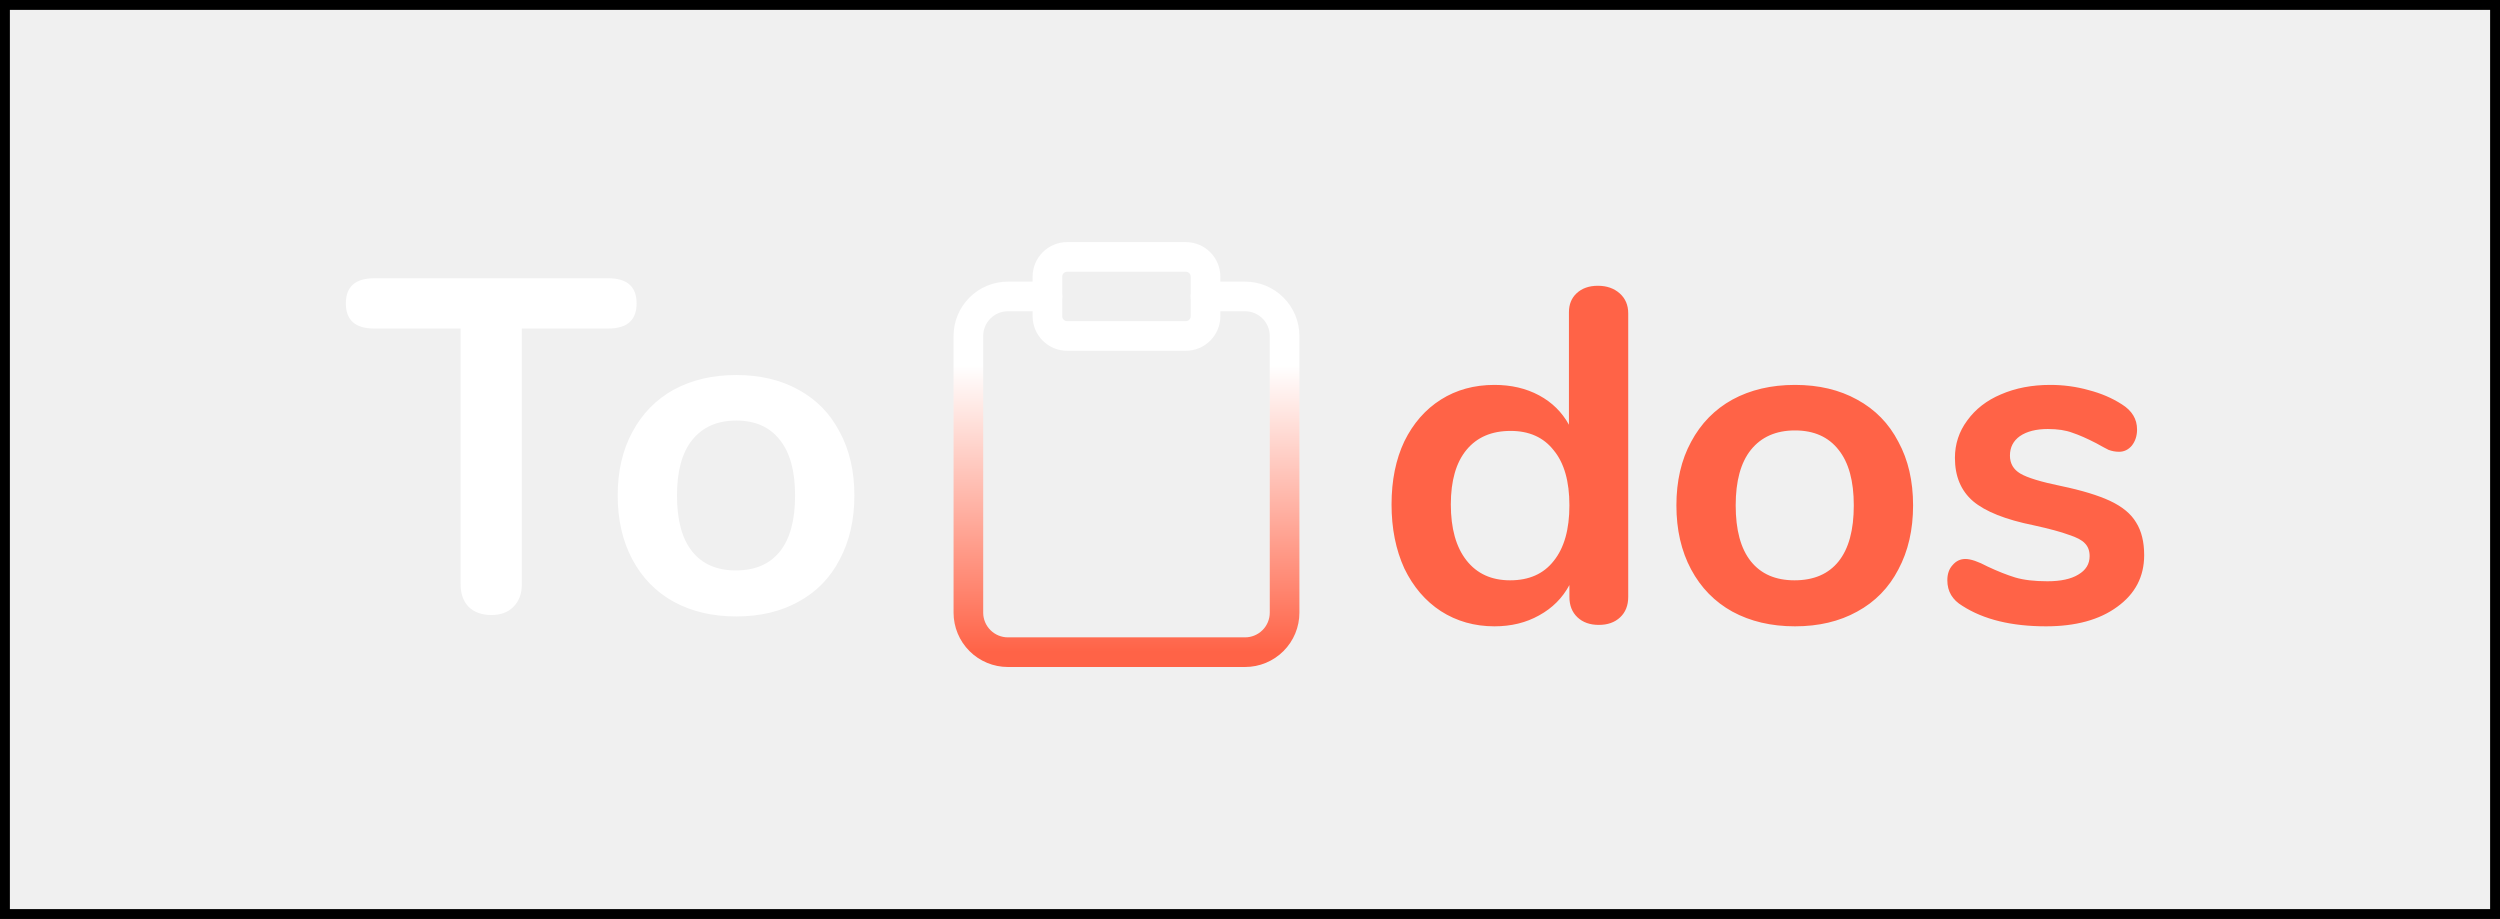
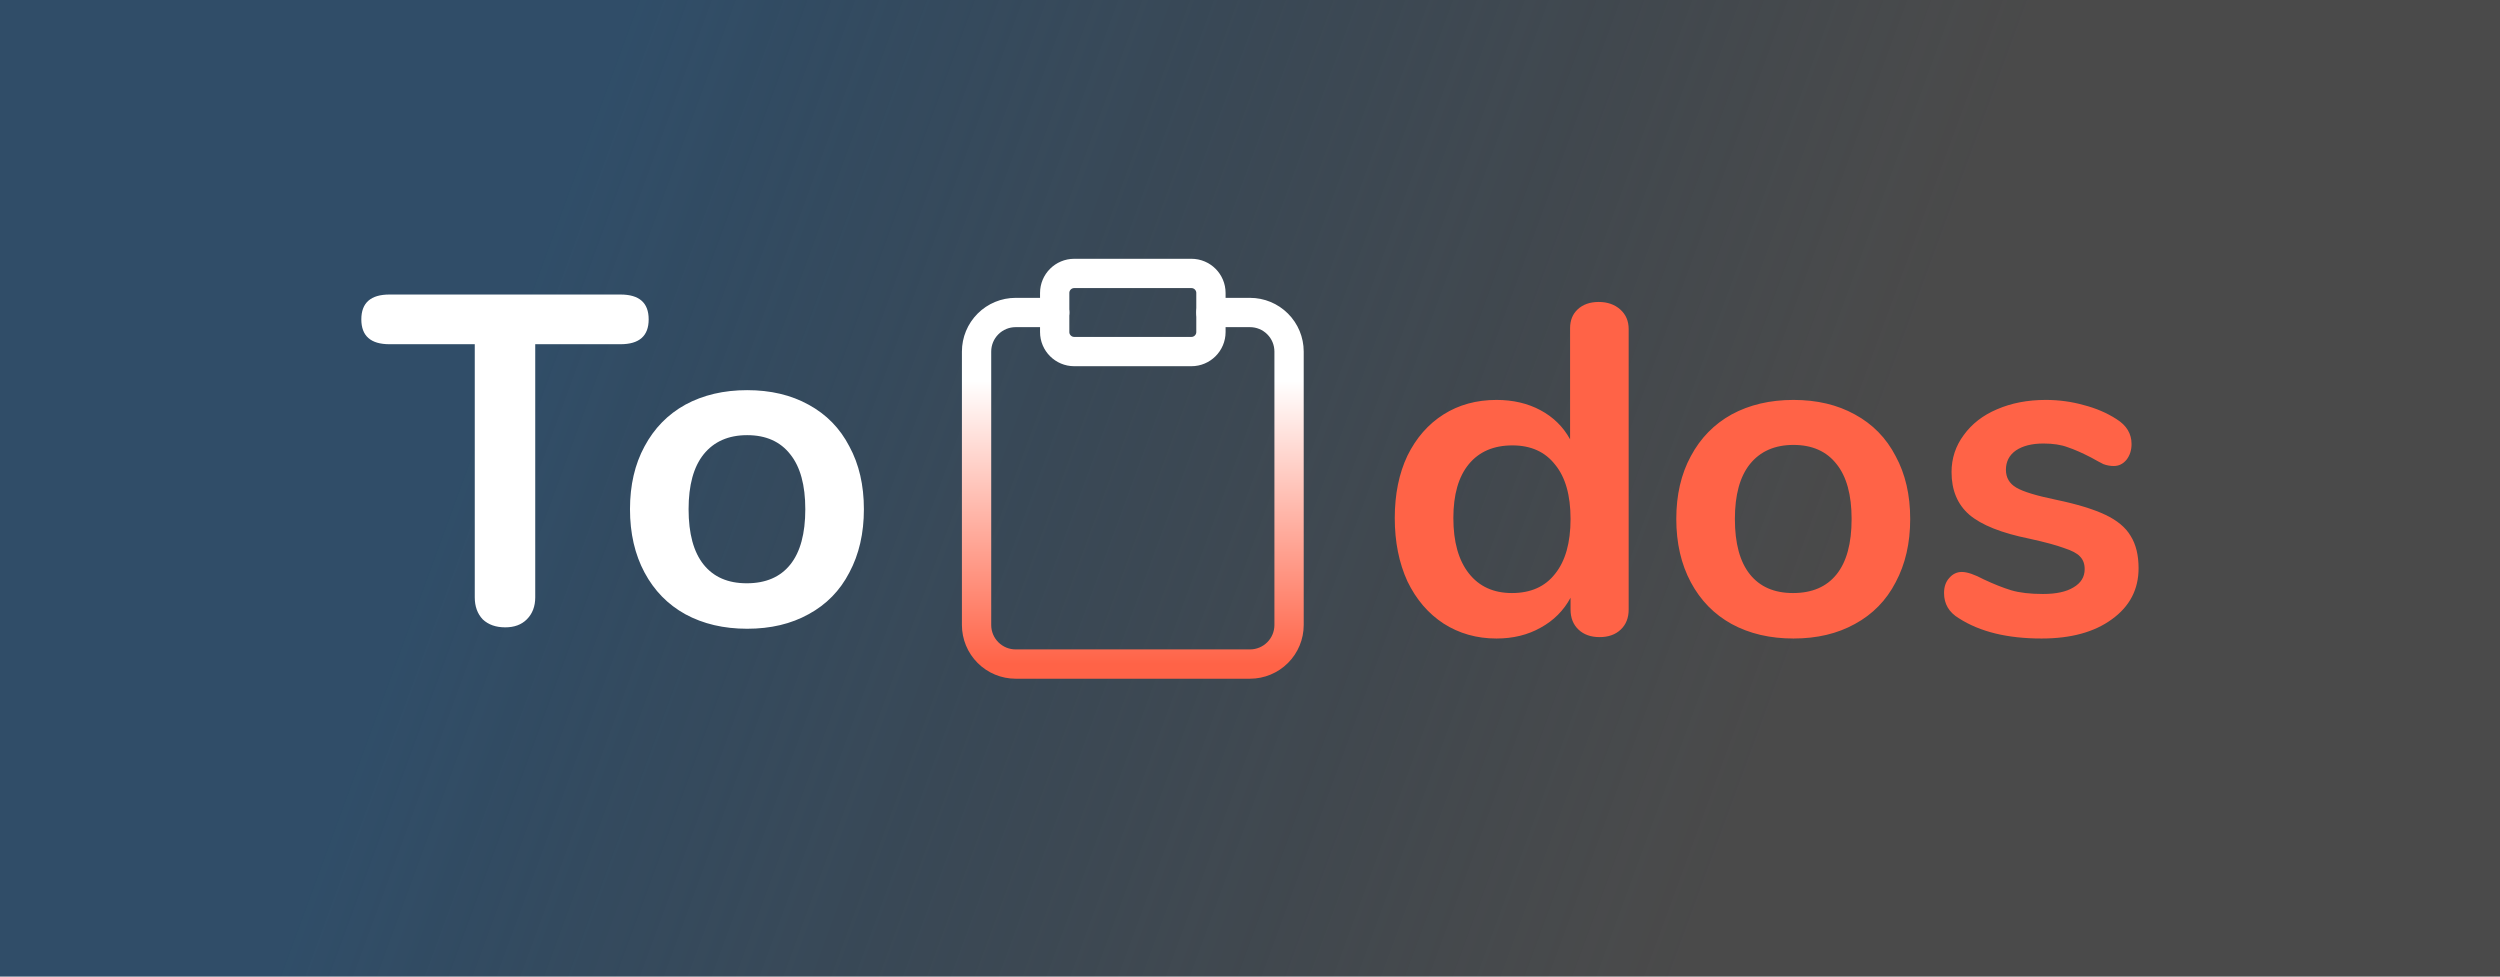
- <svg xmlns="http://www.w3.org/2000/svg" width="253" height="93" viewBox="0 0 253 93" fill="none">
-   <g clip-path="url(#clip0)">
-     <rect width="1440" height="820" fill="url(#paint0_linear)" fill-opacity="0.7" />
-   </g>
-   <rect x="0.5" y="0.5" width="252" height="92" stroke="black" />
-   <path d="M49.736 62.24C48.776 62.24 48.008 61.968 47.432 61.424C46.888 60.848 46.616 60.096 46.616 59.168V33.248H37.88C35.96 33.248 35 32.4 35 30.704C35 29.008 35.96 28.16 37.88 28.16H61.544C63.464 28.16 64.424 29.008 64.424 30.704C64.424 32.4 63.464 33.248 61.544 33.248H52.808V59.168C52.808 60.096 52.52 60.848 51.944 61.424C51.4 61.968 50.664 62.24 49.736 62.24ZM74.511 62.384C72.112 62.384 69.999 61.888 68.175 60.896C66.383 59.904 64.992 58.48 63.999 56.624C63.008 54.768 62.511 52.608 62.511 50.144C62.511 47.68 63.008 45.536 63.999 43.712C64.992 41.856 66.383 40.432 68.175 39.44C69.999 38.448 72.112 37.952 74.511 37.952C76.912 37.952 79.007 38.448 80.799 39.44C82.624 40.432 84.016 41.856 84.975 43.712C85.968 45.536 86.463 47.68 86.463 50.144C86.463 52.608 85.968 54.768 84.975 56.624C84.016 58.48 82.624 59.904 80.799 60.896C79.007 61.888 76.912 62.384 74.511 62.384ZM74.463 57.728C76.415 57.728 77.903 57.088 78.927 55.808C79.951 54.528 80.463 52.64 80.463 50.144C80.463 47.68 79.951 45.808 78.927 44.528C77.903 43.216 76.431 42.56 74.511 42.56C72.591 42.56 71.103 43.216 70.047 44.528C69.023 45.808 68.511 47.68 68.511 50.144C68.511 52.64 69.023 54.528 70.047 55.808C71.072 57.088 72.543 57.728 74.463 57.728Z" fill="white" />
-   <path d="M161.704 28.92C162.6 28.92 163.336 29.176 163.912 29.688C164.488 30.2 164.776 30.872 164.776 31.704V60.408C164.776 61.272 164.504 61.96 163.96 62.472C163.416 62.984 162.696 63.24 161.8 63.24C160.904 63.24 160.184 62.984 159.64 62.472C159.096 61.96 158.824 61.272 158.824 60.408V59.208C158.12 60.52 157.096 61.544 155.752 62.28C154.44 63.016 152.936 63.384 151.24 63.384C149.224 63.384 147.416 62.872 145.816 61.848C144.248 60.824 143.016 59.384 142.12 57.528C141.256 55.64 140.824 53.48 140.824 51.048C140.824 48.616 141.256 46.488 142.12 44.664C143.016 42.84 144.248 41.432 145.816 40.44C147.384 39.448 149.192 38.952 151.24 38.952C152.936 38.952 154.44 39.304 155.752 40.008C157.064 40.712 158.072 41.704 158.776 42.984V31.608C158.776 30.808 159.032 30.168 159.544 29.688C160.088 29.176 160.808 28.92 161.704 28.92ZM152.824 58.728C154.744 58.728 156.216 58.072 157.24 56.76C158.296 55.448 158.824 53.576 158.824 51.144C158.824 48.712 158.296 46.856 157.24 45.576C156.216 44.264 154.76 43.608 152.872 43.608C150.952 43.608 149.464 44.248 148.408 45.528C147.352 46.808 146.824 48.648 146.824 51.048C146.824 53.48 147.352 55.368 148.408 56.712C149.464 58.056 150.936 58.728 152.824 58.728ZM181.652 63.384C179.252 63.384 177.14 62.888 175.316 61.896C173.524 60.904 172.132 59.48 171.14 57.624C170.148 55.768 169.652 53.608 169.652 51.144C169.652 48.68 170.148 46.536 171.14 44.712C172.132 42.856 173.524 41.432 175.316 40.44C177.14 39.448 179.252 38.952 181.652 38.952C184.052 38.952 186.148 39.448 187.94 40.44C189.764 41.432 191.156 42.856 192.116 44.712C193.108 46.536 193.604 48.68 193.604 51.144C193.604 53.608 193.108 55.768 192.116 57.624C191.156 59.48 189.764 60.904 187.94 61.896C186.148 62.888 184.052 63.384 181.652 63.384ZM181.604 58.728C183.556 58.728 185.044 58.088 186.068 56.808C187.092 55.528 187.604 53.64 187.604 51.144C187.604 48.68 187.092 46.808 186.068 45.528C185.044 44.216 183.572 43.56 181.652 43.56C179.732 43.56 178.244 44.216 177.188 45.528C176.164 46.808 175.652 48.68 175.652 51.144C175.652 53.64 176.164 55.528 177.188 56.808C178.212 58.088 179.684 58.728 181.604 58.728ZM207.054 63.384C203.566 63.384 200.75 62.696 198.605 61.32C197.582 60.712 197.07 59.848 197.07 58.728C197.07 58.088 197.246 57.576 197.598 57.192C197.95 56.776 198.382 56.568 198.894 56.568C199.438 56.568 200.19 56.824 201.15 57.336C202.174 57.816 203.102 58.184 203.934 58.44C204.798 58.696 205.886 58.824 207.198 58.824C208.542 58.824 209.582 58.6 210.318 58.152C211.086 57.704 211.47 57.08 211.47 56.28C211.47 55.736 211.31 55.304 210.99 54.984C210.702 54.664 210.158 54.376 209.358 54.12C208.59 53.832 207.406 53.512 205.806 53.16C202.958 52.584 200.91 51.768 199.662 50.712C198.446 49.656 197.838 48.2 197.838 46.344C197.838 44.936 198.254 43.672 199.086 42.552C199.918 41.4 201.054 40.52 202.493 39.912C203.966 39.272 205.63 38.952 207.486 38.952C208.83 38.952 210.126 39.128 211.374 39.48C212.622 39.8 213.742 40.28 214.734 40.92C215.758 41.56 216.27 42.408 216.27 43.464C216.27 44.104 216.094 44.648 215.742 45.096C215.39 45.512 214.958 45.72 214.446 45.72C214.094 45.72 213.742 45.656 213.39 45.528C213.07 45.368 212.654 45.144 212.142 44.856C211.214 44.376 210.414 44.024 209.742 43.8C209.07 43.544 208.238 43.416 207.246 43.416C206.062 43.416 205.118 43.656 204.414 44.136C203.742 44.616 203.406 45.272 203.406 46.104C203.406 46.904 203.758 47.512 204.462 47.928C205.166 48.344 206.526 48.76 208.542 49.176C210.686 49.624 212.366 50.136 213.582 50.712C214.798 51.288 215.662 52.008 216.174 52.872C216.718 53.736 216.99 54.84 216.99 56.184C216.99 58.36 216.078 60.104 214.254 61.416C212.462 62.728 210.062 63.384 207.054 63.384Z" fill="#FF6347" />
-   <path d="M122 30H126C127.061 30 128.078 30.421 128.828 31.172C129.579 31.922 130 32.939 130 34V62C130 63.061 129.579 64.078 128.828 64.828C128.078 65.579 127.061 66 126 66H102C100.939 66 99.922 65.579 99.172 64.828C98.421 64.078 98 63.061 98 62V34C98 32.939 98.421 31.922 99.172 31.172C99.922 30.421 100.939 30 102 30H106" stroke="url(#paint1_linear)" stroke-width="3" stroke-linecap="round" stroke-linejoin="round" />
-   <path d="M120 26H108C106.895 26 106 26.895 106 28V32C106 33.105 106.895 34 108 34H120C121.105 34 122 33.105 122 32V28C122 26.895 121.105 26 120 26Z" stroke="white" stroke-width="3" stroke-linecap="round" stroke-linejoin="round" />
+ <svg xmlns="http://www.w3.org/2000/svg" width="256" height="100" viewBox="0 0 256 100" fill="none">
+   <path d="M0 0H256V100H0V0Z" fill="url(#paint0_linear)" />
+   <path d="M51.736 64.24C50.776 64.24 50.008 63.968 49.432 63.424C48.888 62.848 48.616 62.096 48.616 61.168V35.248H39.88C37.96 35.248 37 34.4 37 32.704C37 31.008 37.96 30.16 39.88 30.16H63.544C65.464 30.16 66.424 31.008 66.424 32.704C66.424 34.4 65.464 35.248 63.544 35.248H54.808V61.168C54.808 62.096 54.52 62.848 53.944 63.424C53.4 63.968 52.664 64.24 51.736 64.24ZM76.511 64.384C74.112 64.384 71.999 63.888 70.175 62.896C68.383 61.904 66.992 60.48 65.999 58.624C65.007 56.768 64.511 54.608 64.511 52.144C64.511 49.68 65.007 47.536 65.999 45.712C66.992 43.856 68.383 42.432 70.175 41.44C71.999 40.448 74.112 39.952 76.511 39.952C78.912 39.952 81.007 40.448 82.799 41.44C84.624 42.432 86.016 43.856 86.975 45.712C87.968 47.536 88.463 49.68 88.463 52.144C88.463 54.608 87.968 56.768 86.975 58.624C86.016 60.48 84.624 61.904 82.799 62.896C81.007 63.888 78.912 64.384 76.511 64.384ZM76.463 59.728C78.415 59.728 79.903 59.088 80.927 57.808C81.951 56.528 82.463 54.64 82.463 52.144C82.463 49.68 81.951 47.808 80.927 46.528C79.903 45.216 78.431 44.56 76.511 44.56C74.591 44.56 73.103 45.216 72.047 46.528C71.023 47.808 70.511 49.68 70.511 52.144C70.511 54.64 71.023 56.528 72.047 57.808C73.072 59.088 74.543 59.728 76.463 59.728Z" fill="white" />
+   <path d="M163.704 30.92C164.6 30.92 165.336 31.176 165.912 31.688C166.488 32.2 166.776 32.872 166.776 33.704V62.408C166.776 63.272 166.504 63.96 165.96 64.472C165.416 64.984 164.696 65.24 163.8 65.24C162.904 65.24 162.184 64.984 161.64 64.472C161.096 63.96 160.824 63.272 160.824 62.408V61.208C160.12 62.52 159.096 63.544 157.752 64.28C156.44 65.016 154.936 65.384 153.24 65.384C151.224 65.384 149.416 64.872 147.816 63.848C146.248 62.824 145.016 61.384 144.12 59.528C143.256 57.64 142.824 55.48 142.824 53.048C142.824 50.616 143.256 48.488 144.12 46.664C145.016 44.84 146.248 43.432 147.816 42.44C149.384 41.448 151.192 40.952 153.24 40.952C154.936 40.952 156.44 41.304 157.752 42.008C159.064 42.712 160.072 43.704 160.776 44.984V33.608C160.776 32.808 161.032 32.168 161.544 31.688C162.088 31.176 162.808 30.92 163.704 30.92ZM154.824 60.728C156.744 60.728 158.216 60.072 159.24 58.76C160.296 57.448 160.824 55.576 160.824 53.144C160.824 50.712 160.296 48.856 159.24 47.576C158.216 46.264 156.76 45.608 154.872 45.608C152.952 45.608 151.464 46.248 150.408 47.528C149.352 48.808 148.824 50.648 148.824 53.048C148.824 55.48 149.352 57.368 150.408 58.712C151.464 60.056 152.936 60.728 154.824 60.728ZM183.652 65.384C181.252 65.384 179.14 64.888 177.316 63.896C175.524 62.904 174.132 61.48 173.14 59.624C172.148 57.768 171.652 55.608 171.652 53.144C171.652 50.68 172.148 48.536 173.14 46.712C174.132 44.856 175.524 43.432 177.316 42.44C179.14 41.448 181.252 40.952 183.652 40.952C186.052 40.952 188.148 41.448 189.94 42.44C191.764 43.432 193.156 44.856 194.116 46.712C195.108 48.536 195.604 50.68 195.604 53.144C195.604 55.608 195.108 57.768 194.116 59.624C193.156 61.48 191.764 62.904 189.94 63.896C188.148 64.888 186.052 65.384 183.652 65.384ZM183.604 60.728C185.556 60.728 187.044 60.088 188.068 58.808C189.092 57.528 189.604 55.64 189.604 53.144C189.604 50.68 189.092 48.808 188.068 47.528C187.044 46.216 185.572 45.56 183.652 45.56C181.732 45.56 180.244 46.216 179.188 47.528C178.164 48.808 177.652 50.68 177.652 53.144C177.652 55.64 178.164 57.528 179.188 58.808C180.212 60.088 181.684 60.728 183.604 60.728ZM209.054 65.384C205.566 65.384 202.75 64.696 200.605 63.32C199.582 62.712 199.07 61.848 199.07 60.728C199.07 60.088 199.246 59.576 199.598 59.192C199.95 58.776 200.382 58.568 200.894 58.568C201.438 58.568 202.19 58.824 203.15 59.336C204.174 59.816 205.102 60.184 205.934 60.44C206.798 60.696 207.886 60.824 209.198 60.824C210.542 60.824 211.582 60.6 212.318 60.152C213.086 59.704 213.47 59.08 213.47 58.28C213.47 57.736 213.31 57.304 212.99 56.984C212.702 56.664 212.158 56.376 211.358 56.12C210.59 55.832 209.406 55.512 207.806 55.16C204.958 54.584 202.91 53.768 201.662 52.712C200.446 51.656 199.838 50.2 199.838 48.344C199.838 46.936 200.254 45.672 201.086 44.552C201.918 43.4 203.054 42.52 204.493 41.912C205.966 41.272 207.63 40.952 209.486 40.952C210.83 40.952 212.126 41.128 213.374 41.48C214.622 41.8 215.742 42.28 216.734 42.92C217.758 43.56 218.27 44.408 218.27 45.464C218.27 46.104 218.094 46.648 217.742 47.096C217.39 47.512 216.958 47.72 216.446 47.72C216.094 47.72 215.742 47.656 215.39 47.528C215.07 47.368 214.654 47.144 214.142 46.856C213.214 46.376 212.414 46.024 211.742 45.8C211.07 45.544 210.238 45.416 209.246 45.416C208.062 45.416 207.118 45.656 206.414 46.136C205.742 46.616 205.406 47.272 205.406 48.104C205.406 48.904 205.758 49.512 206.462 49.928C207.166 50.344 208.526 50.76 210.542 51.176C212.686 51.624 214.366 52.136 215.582 52.712C216.798 53.288 217.662 54.008 218.174 54.872C218.718 55.736 218.99 56.84 218.99 58.184C218.99 60.36 218.078 62.104 216.254 63.416C214.462 64.728 212.062 65.384 209.054 65.384Z" fill="#FF6347" />
+   <path d="M124 32H128C129.061 32 130.078 32.421 130.828 33.172C131.579 33.922 132 34.939 132 36V64C132 65.061 131.579 66.078 130.828 66.828C130.078 67.579 129.061 68 128 68H104C102.939 68 101.922 67.579 101.172 66.828C100.421 66.078 100 65.061 100 64V36C100 34.939 100.421 33.922 101.172 33.172C101.922 32.421 102.939 32 104 32H108" stroke="url(#paint1_linear)" stroke-width="3" stroke-linecap="round" stroke-linejoin="round" />
+   <path d="M122 28H110C108.895 28 108 28.895 108 30V34C108 35.105 108.895 36 110 36H122C123.105 36 124 35.105 124 34V30C124 28.895 123.105 28 122 28Z" stroke="white" stroke-width="3" stroke-linecap="round" stroke-linejoin="round" />
  <defs>
-     <linearGradient id="paint0_linear" x1="224.5" y1="128" x2="1017" y2="747.5" gradientUnits="userSpaceOnUse">
-       <stop stop-color="#1F3F5C" />
-       <stop offset="1" />
+     <linearGradient id="paint0_linear" x1="53" y1="33.5" x2="179.5" y2="80" gradientUnits="userSpaceOnUse">
+       <stop stop-color="#1F3F5C" stop-opacity="0.92" />
+       <stop offset="1" stop-opacity="0.69" />
    </linearGradient>
-     <linearGradient id="paint1_linear" x1="114" y1="37" x2="114" y2="66" gradientUnits="userSpaceOnUse">
+     <linearGradient id="paint1_linear" x1="116" y1="39" x2="116" y2="68" gradientUnits="userSpaceOnUse">
      <stop stop-color="white" />
      <stop offset="1" stop-color="#FF6347" />
    </linearGradient>
-     <clipPath id="clip0">
- </clipPath>
  </defs>
</svg>
